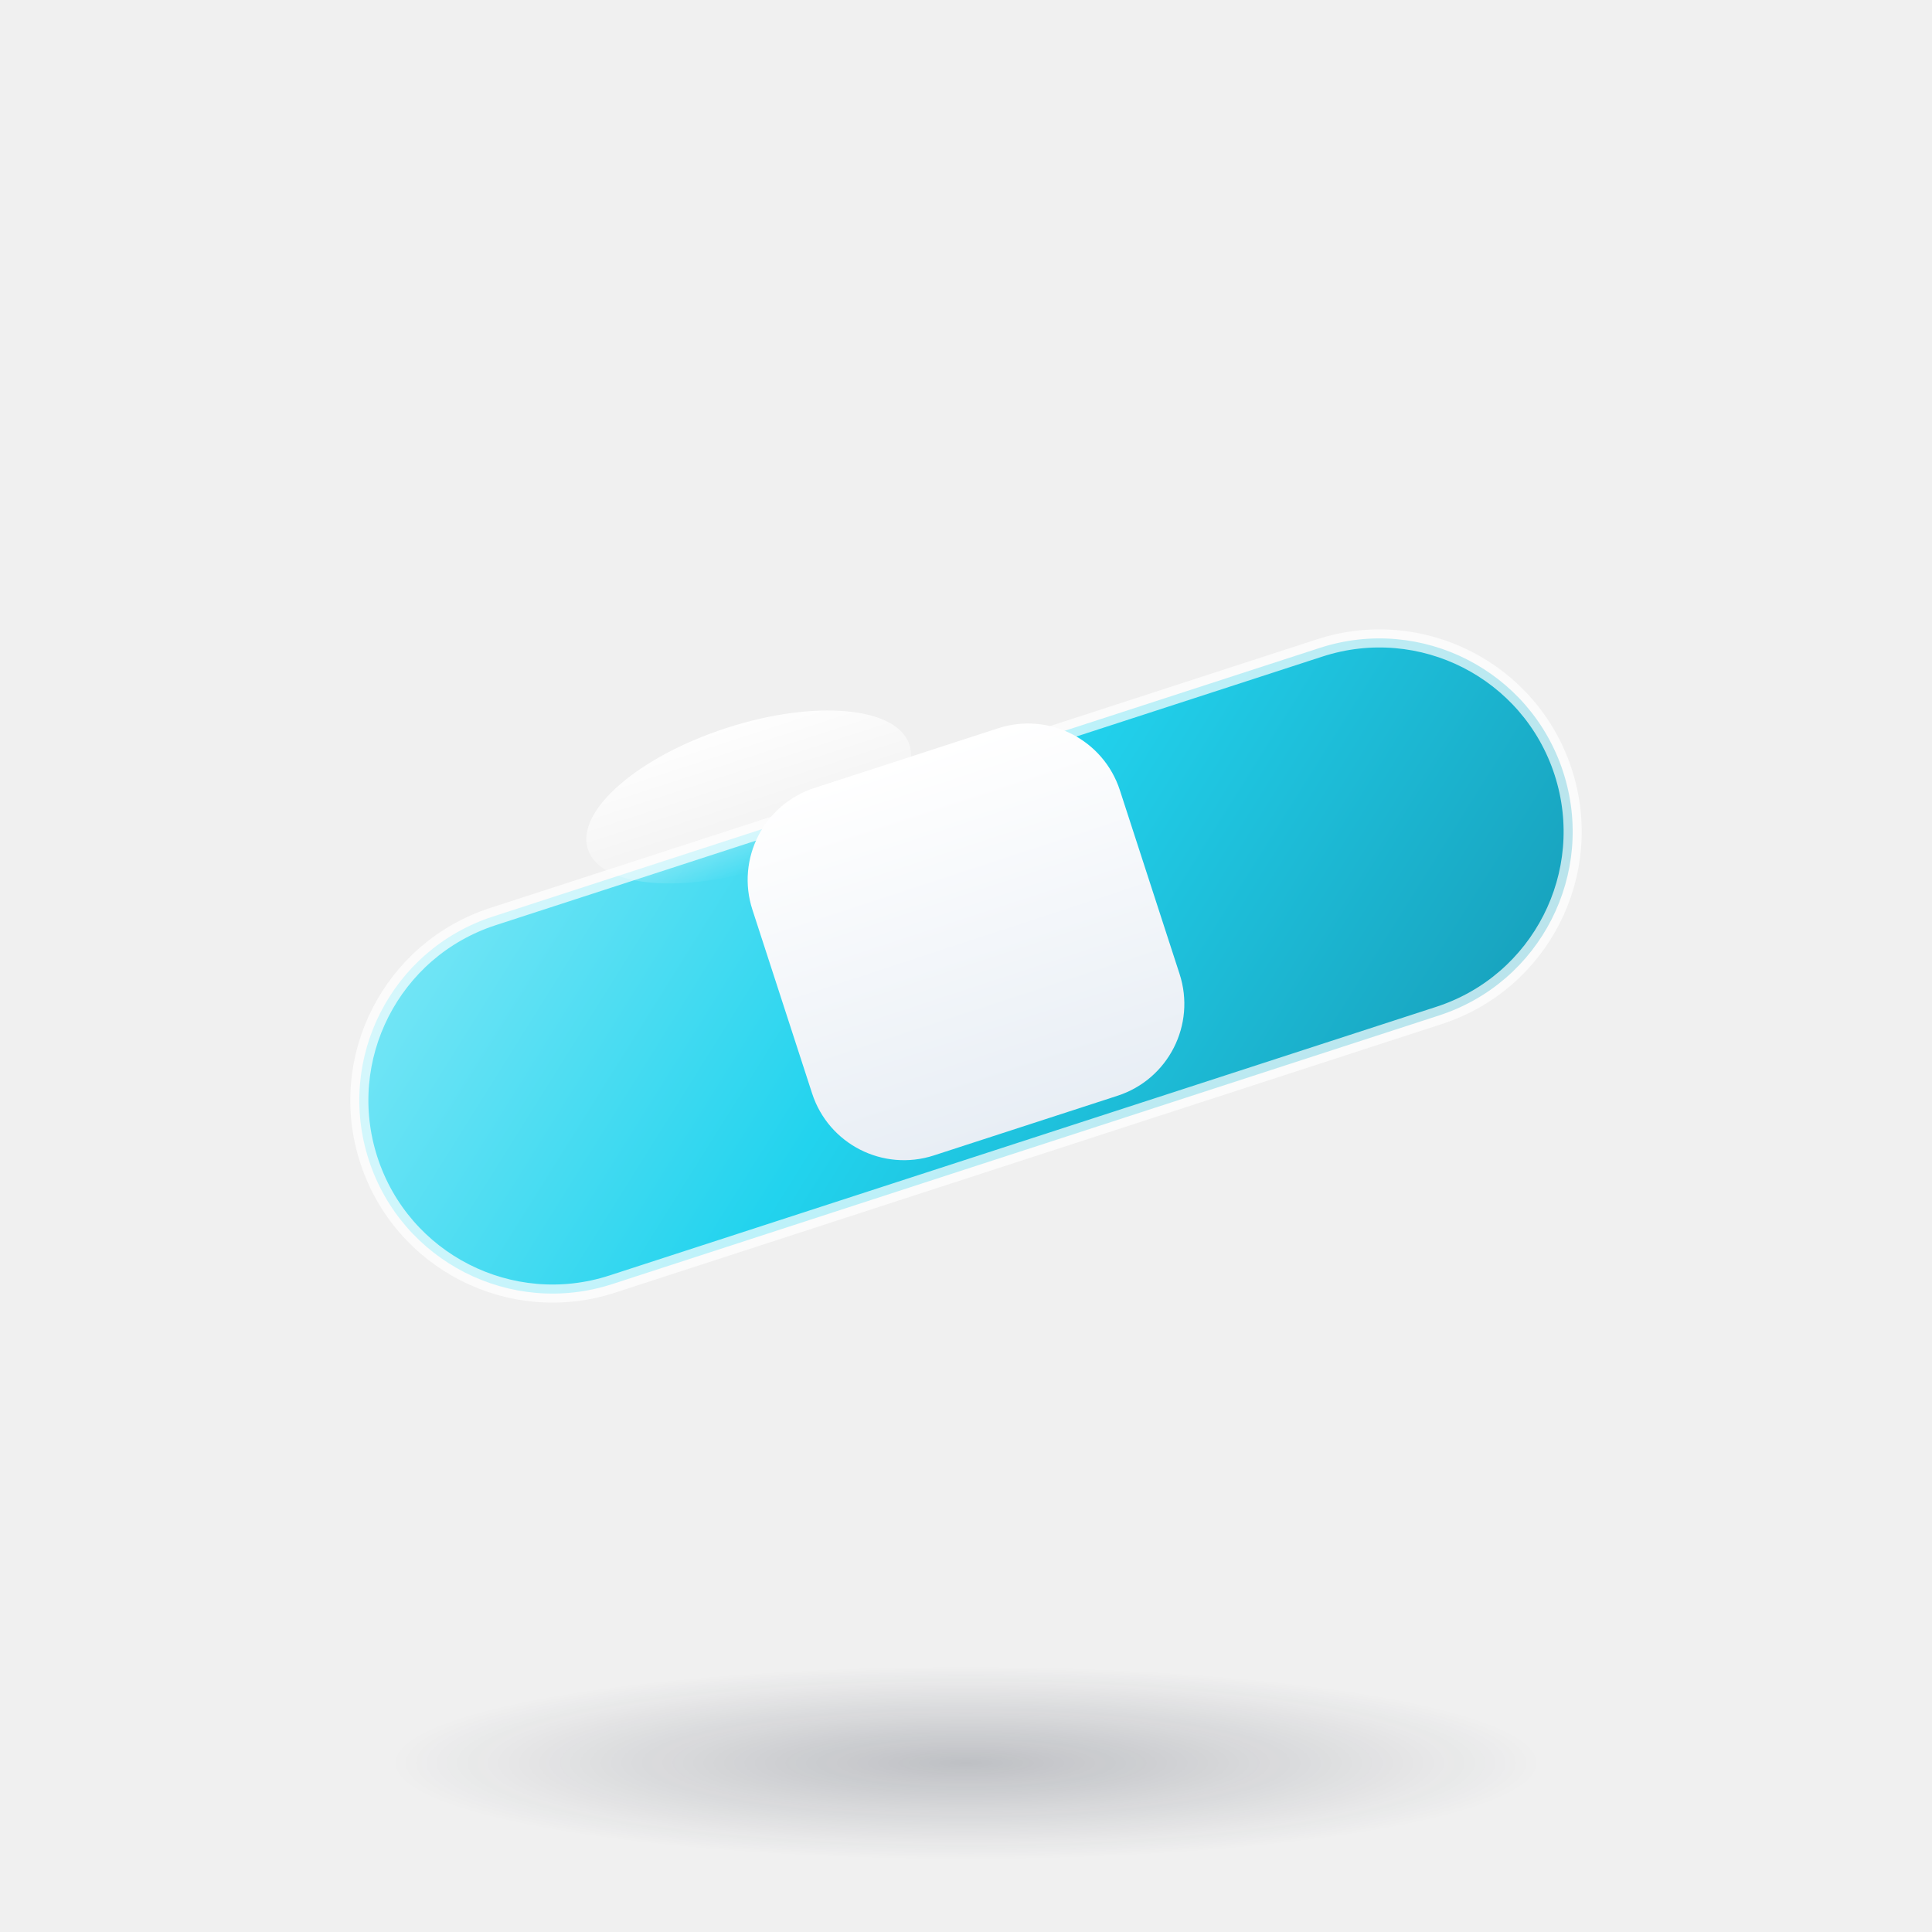
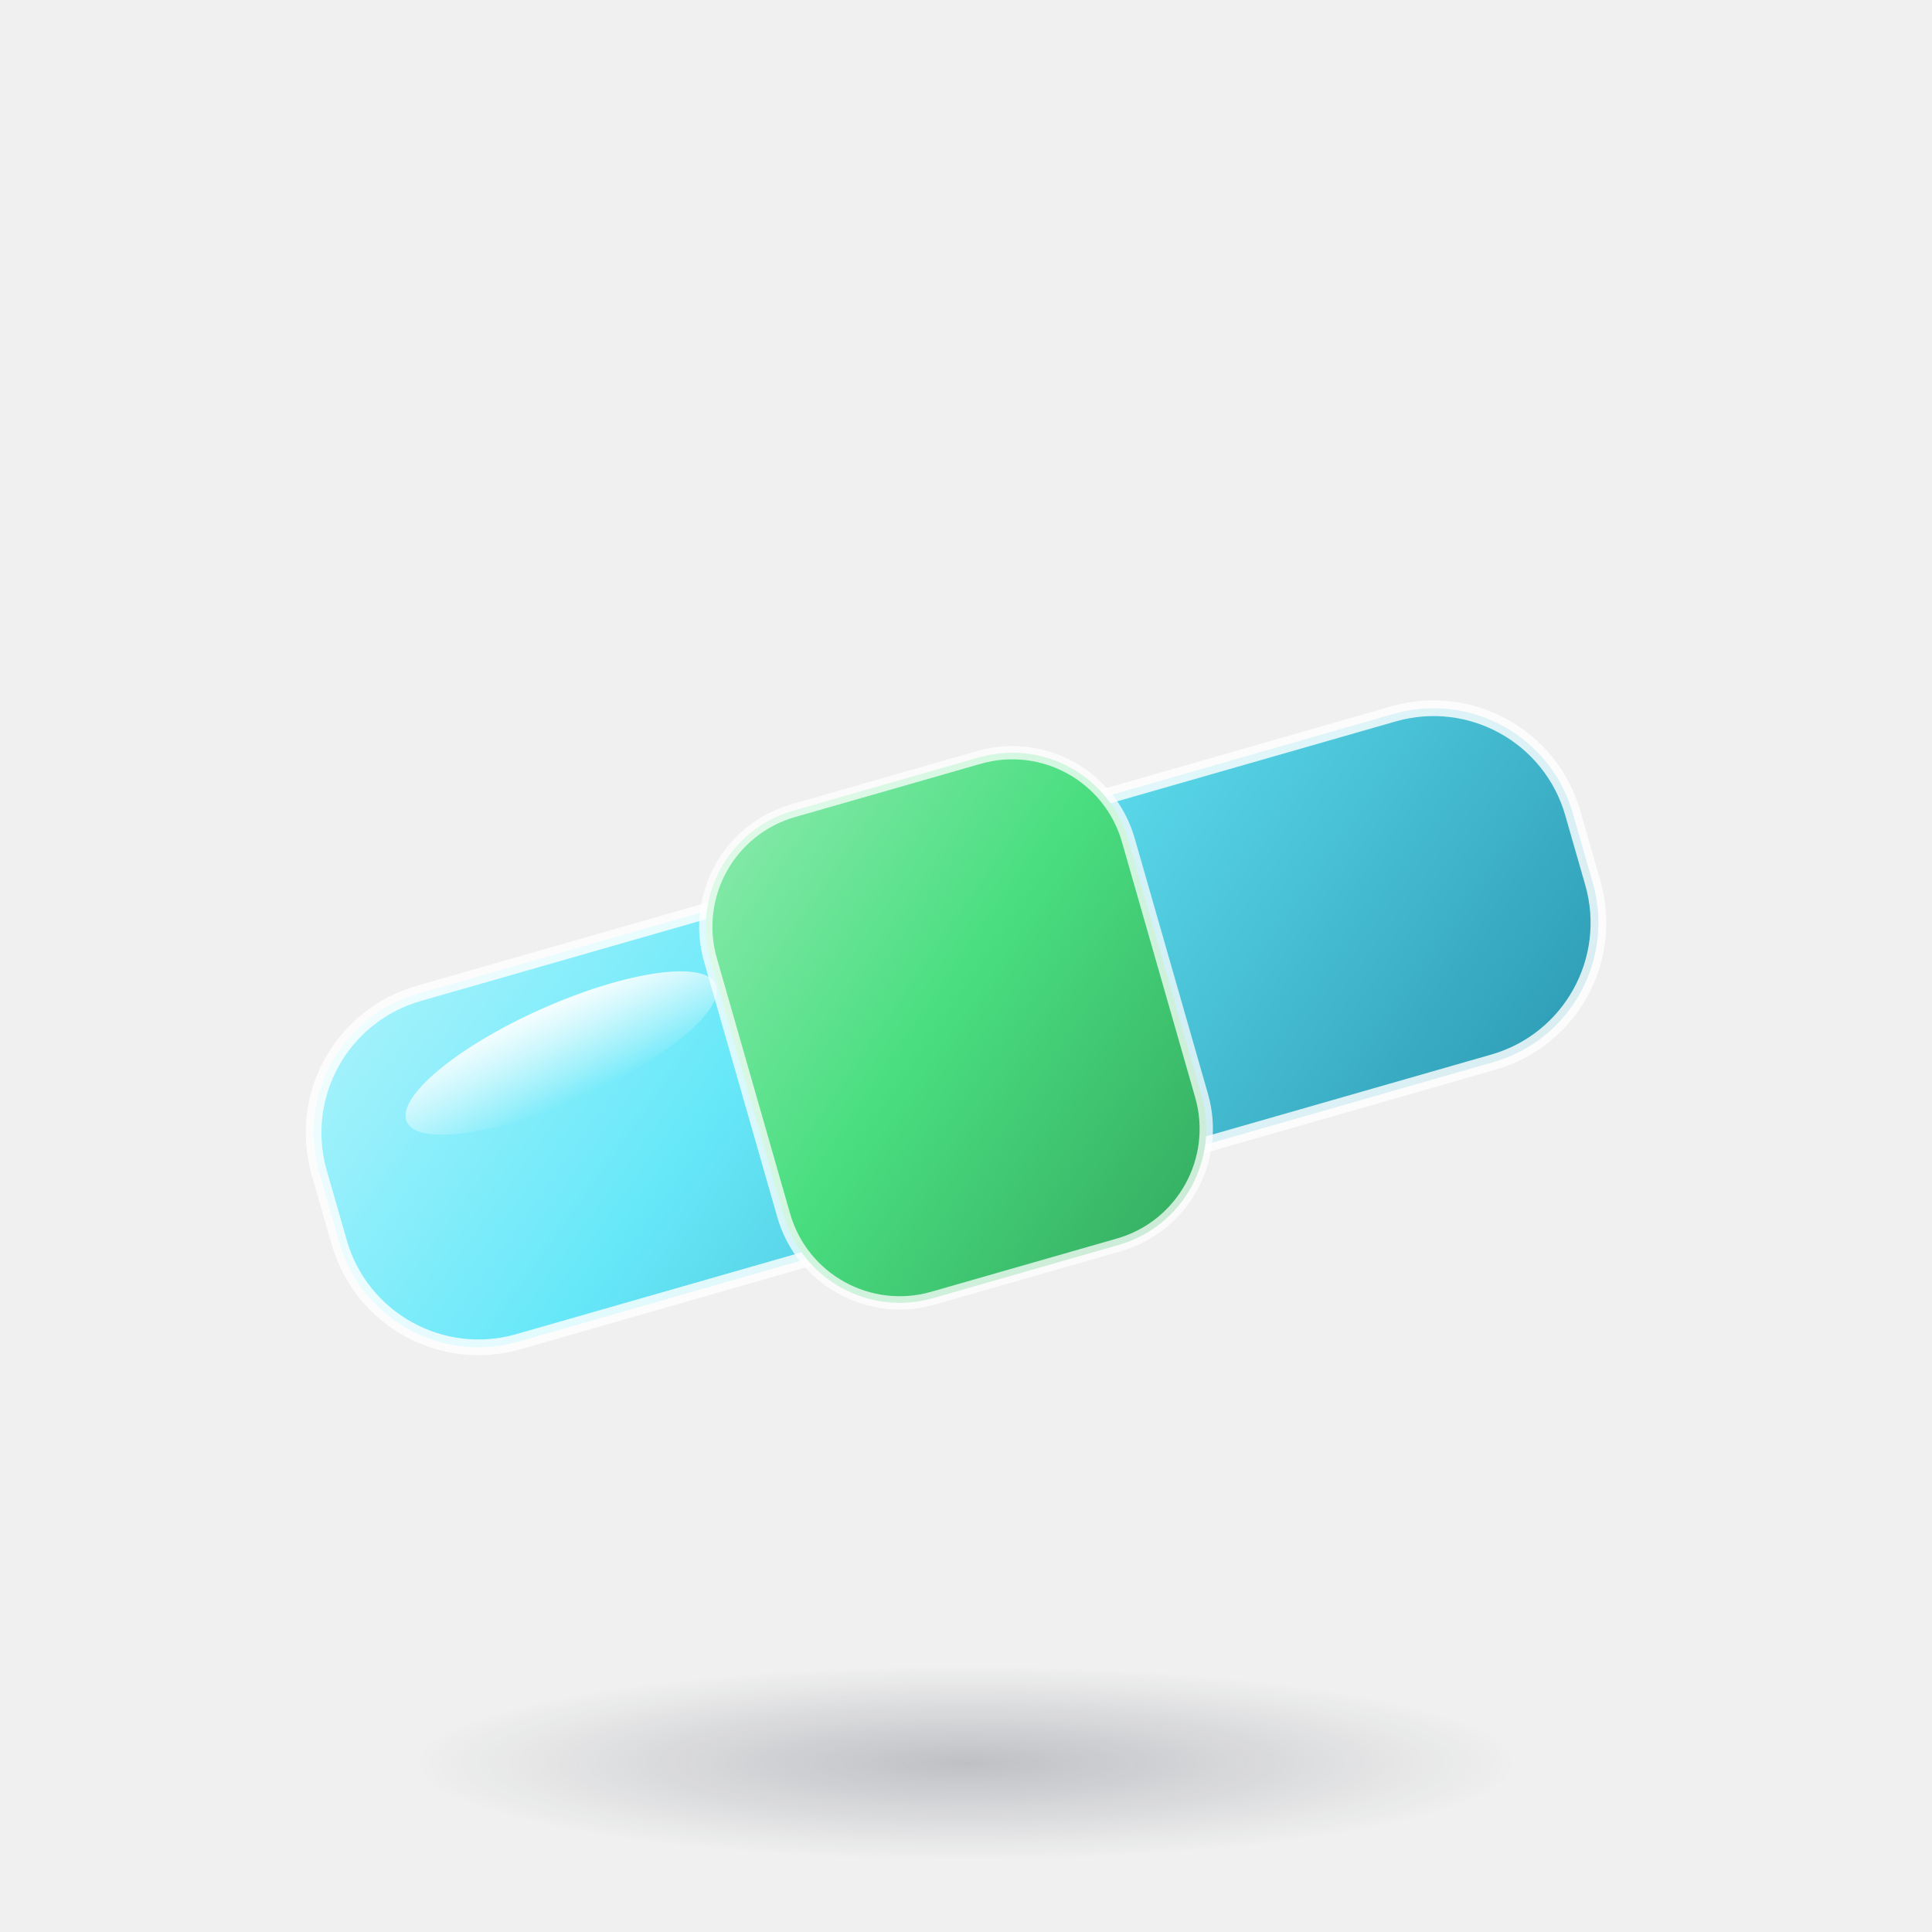
<svg xmlns="http://www.w3.org/2000/svg" viewBox="0 0 160 160" fill="none">
  <defs>
-     <linearGradient id="c" x1="28" y1="18" x2="132" y2="142" gradientUnits="userSpaceOnUse">
-       <stop stop-color="#CFFAFE" />
-       <stop offset=".48" stop-color="#22D3EE" />
+     <linearGradient id="g" x1="36" y1="24" x2="128" y2="140" gradientUnits="userSpaceOnUse">
+       <stop stop-color="#ECFEFF" />
+       <stop offset=".42" stop-color="#67E8F9" />
      <stop offset="1" stop-color="#0E7490" />
    </linearGradient>
-     <linearGradient id="b" x1="0" y1="0" x2="0" y2="1">
+     <linearGradient id="a" x1="44" y1="28" x2="130" y2="132" gradientUnits="userSpaceOnUse">
+       <stop stop-color="#F0FDF4" />
+       <stop offset=".48" stop-color="#4ADE80" />
+       <stop offset="1" stop-color="#166534" />
+     </linearGradient>
+     <linearGradient id="w" x1="0" y1="0" x2="0" y2="1">
+       <stop stop-color="#fff" />
+       <stop offset="1" stop-color="#E8EEF5" />
+     </linearGradient>
+     <linearGradient id="h" x1="0" y1="0" x2="0" y2="1">
      <stop stop-color="#fff" stop-opacity=".92" />
      <stop offset="1" stop-color="#fff" stop-opacity="0" />
    </linearGradient>
    <radialGradient id="s" cx="50%" cy="50%" r="50%">
-       <stop stop-color="#0f172a" stop-opacity=".22" />
-       <stop offset="1" stop-color="#0f172a" stop-opacity="0" />
+       <stop stop-color="#0F172A" stop-opacity=".22" />
+       <stop offset="1" stop-color="#0F172A" stop-opacity="0" />
    </radialGradient>
-     <linearGradient id="w" x1="0" y1="0" x2="0" y2="1">
-       <stop stop-color="#fff" />
-       <stop offset="1" stop-color="#e8eef5" />
-     </linearGradient>
  </defs>
-   <ellipse cx="80" cy="146" rx="48" ry="8" fill="url(#s)" />
-   <rect x="28" y="64" width="104" height="32" rx="16" fill="url(#c)" stroke="#fff" stroke-opacity=".7" stroke-width="1.5" transform="rotate(-18 80 80)" />
-   <rect x="64" y="62" width="32" height="32" rx="8" fill="url(#w)" transform="rotate(-18 80 78)" />
-   <ellipse cx="62" cy="66" rx="14" ry="6" fill="url(#b)" transform="rotate(-18 62 66)" />
+   <ellipse cx="80" cy="146" rx="46" ry="8" fill="url(#s)" />
+   <g transform="rotate(-16 80 88)">
+     <rect x="26" y="70" width="108" height="30" rx="12" fill="url(#g)" stroke="#fff" stroke-opacity=".82" stroke-width="1.3" />
+     <rect x="62" y="64" width="36" height="42" rx="10" fill="url(#a)" stroke="#fff" stroke-opacity=".75" stroke-width="1.1" />
+     <ellipse cx="48" cy="78" rx="14" ry="4" fill="url(#h)" transform="rotate(-8 48 78)" />
+   </g>
</svg>
